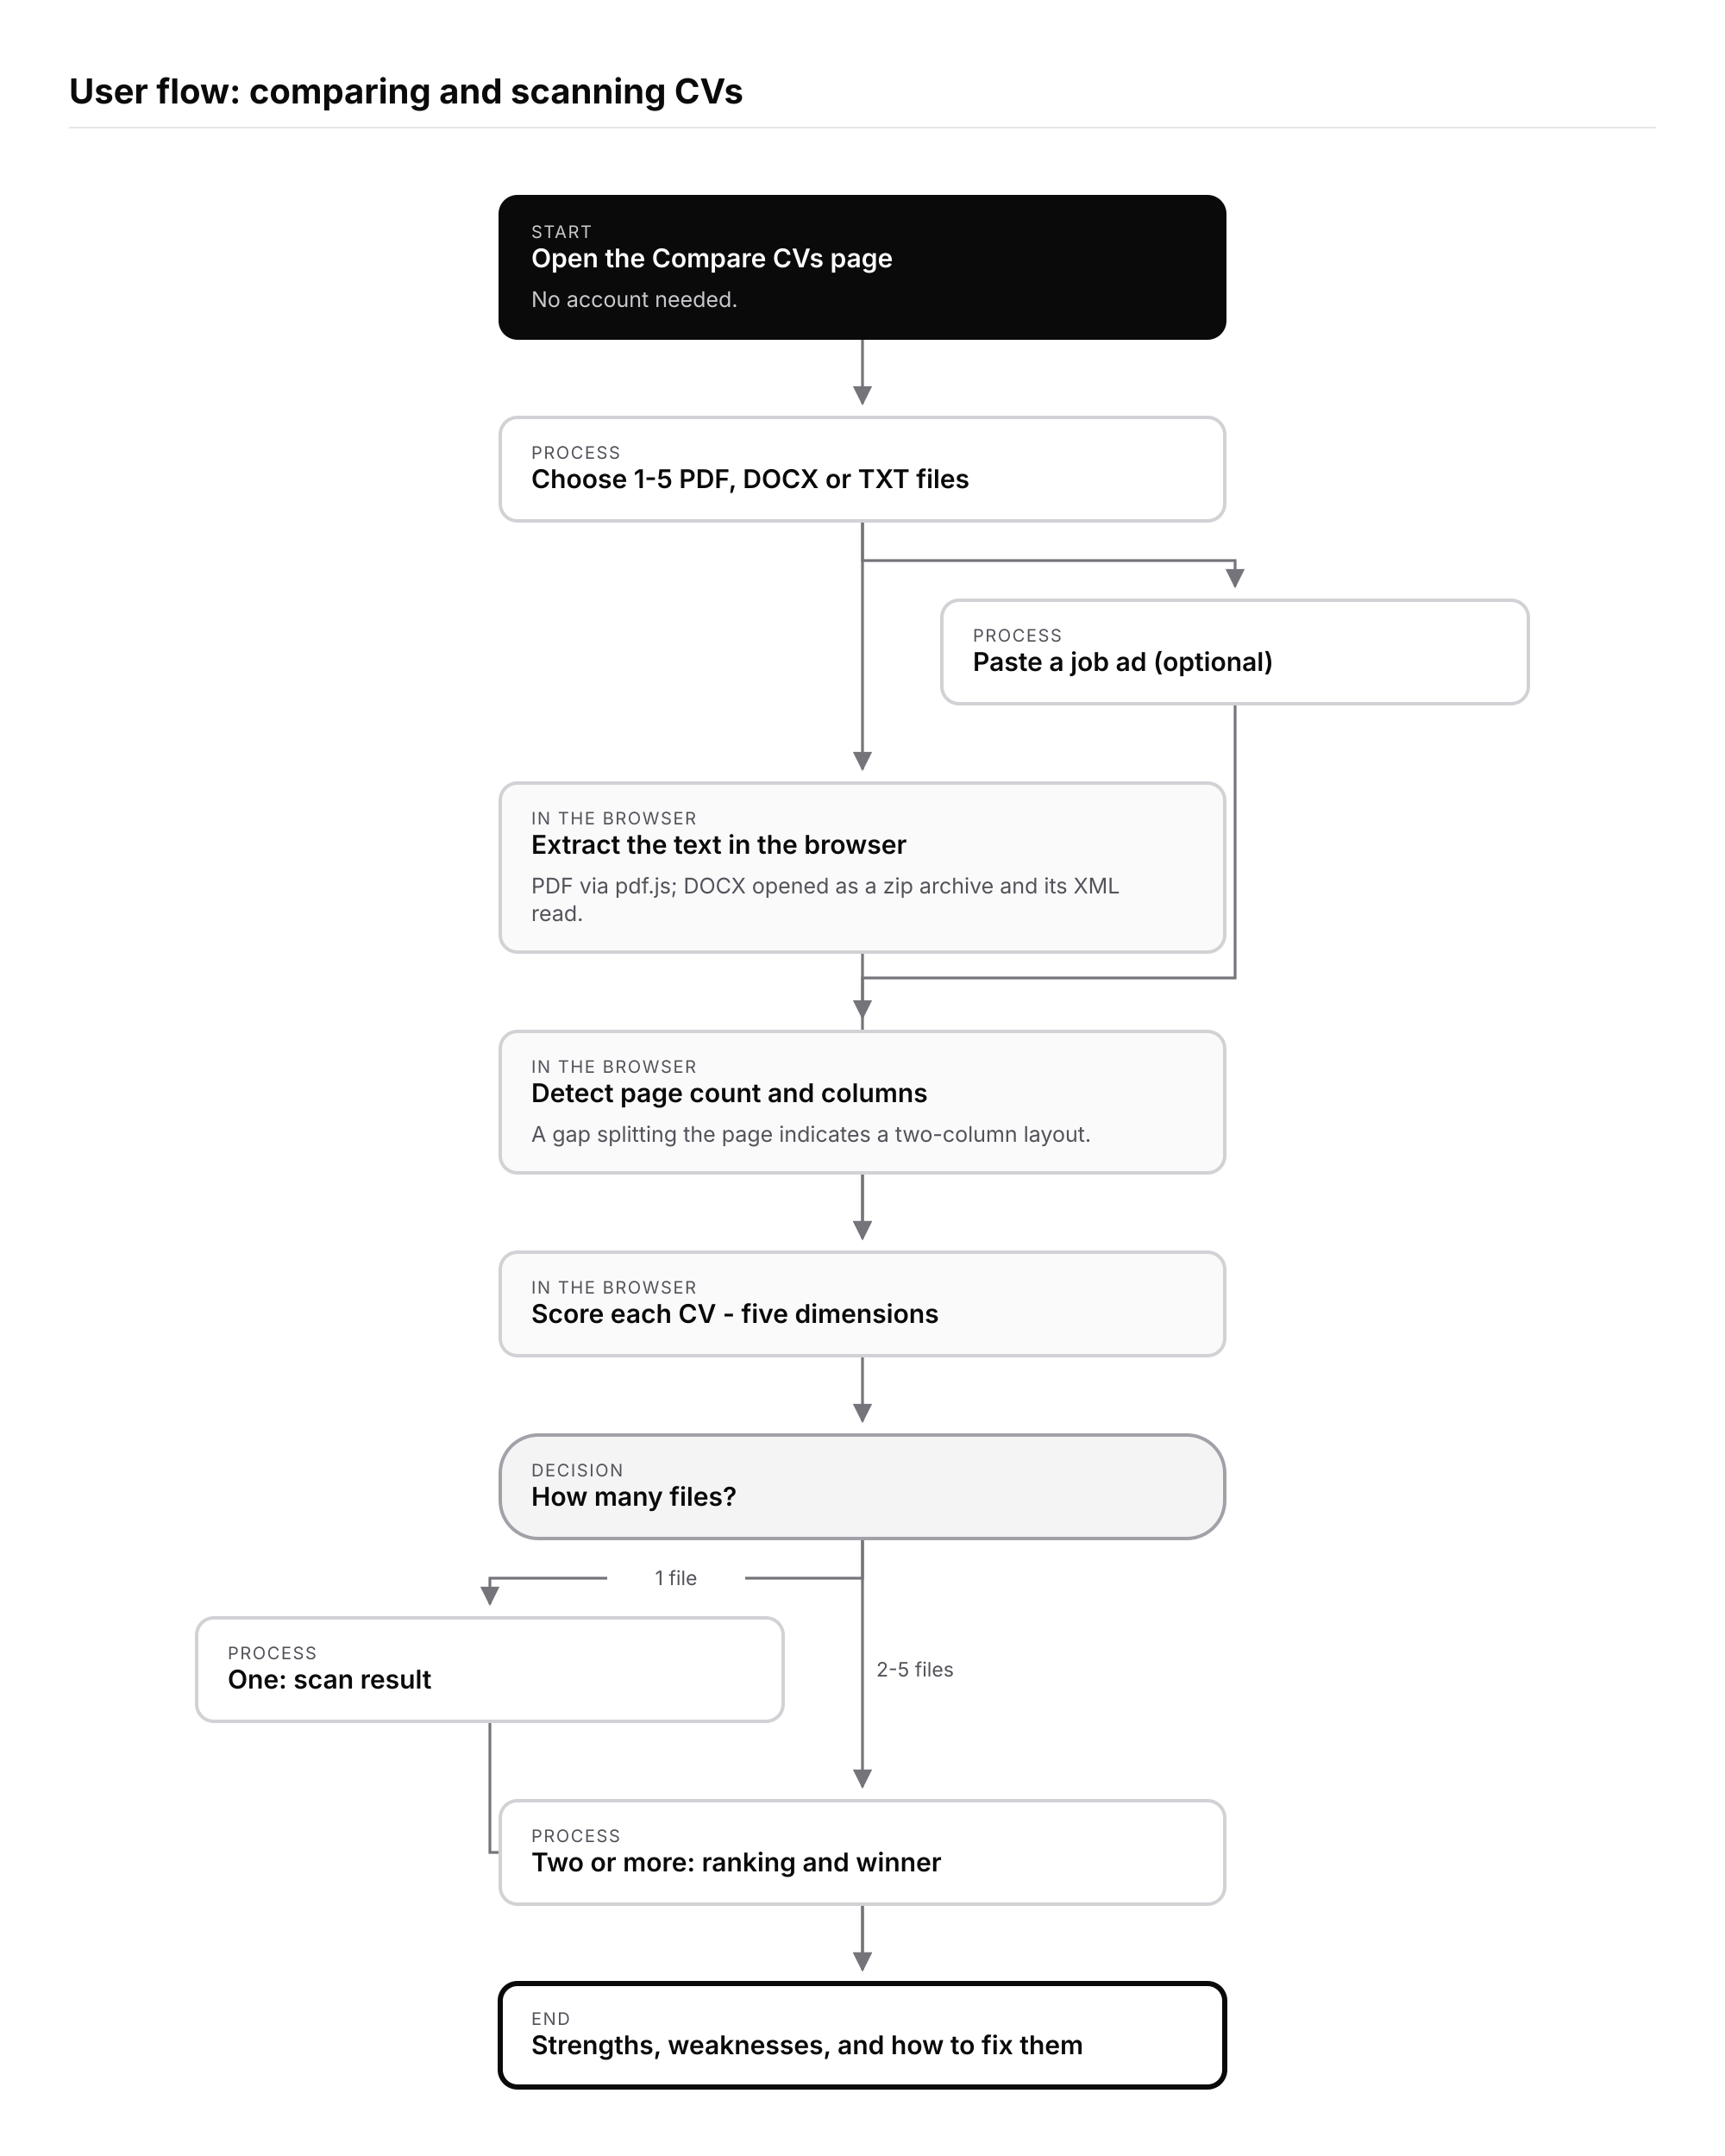
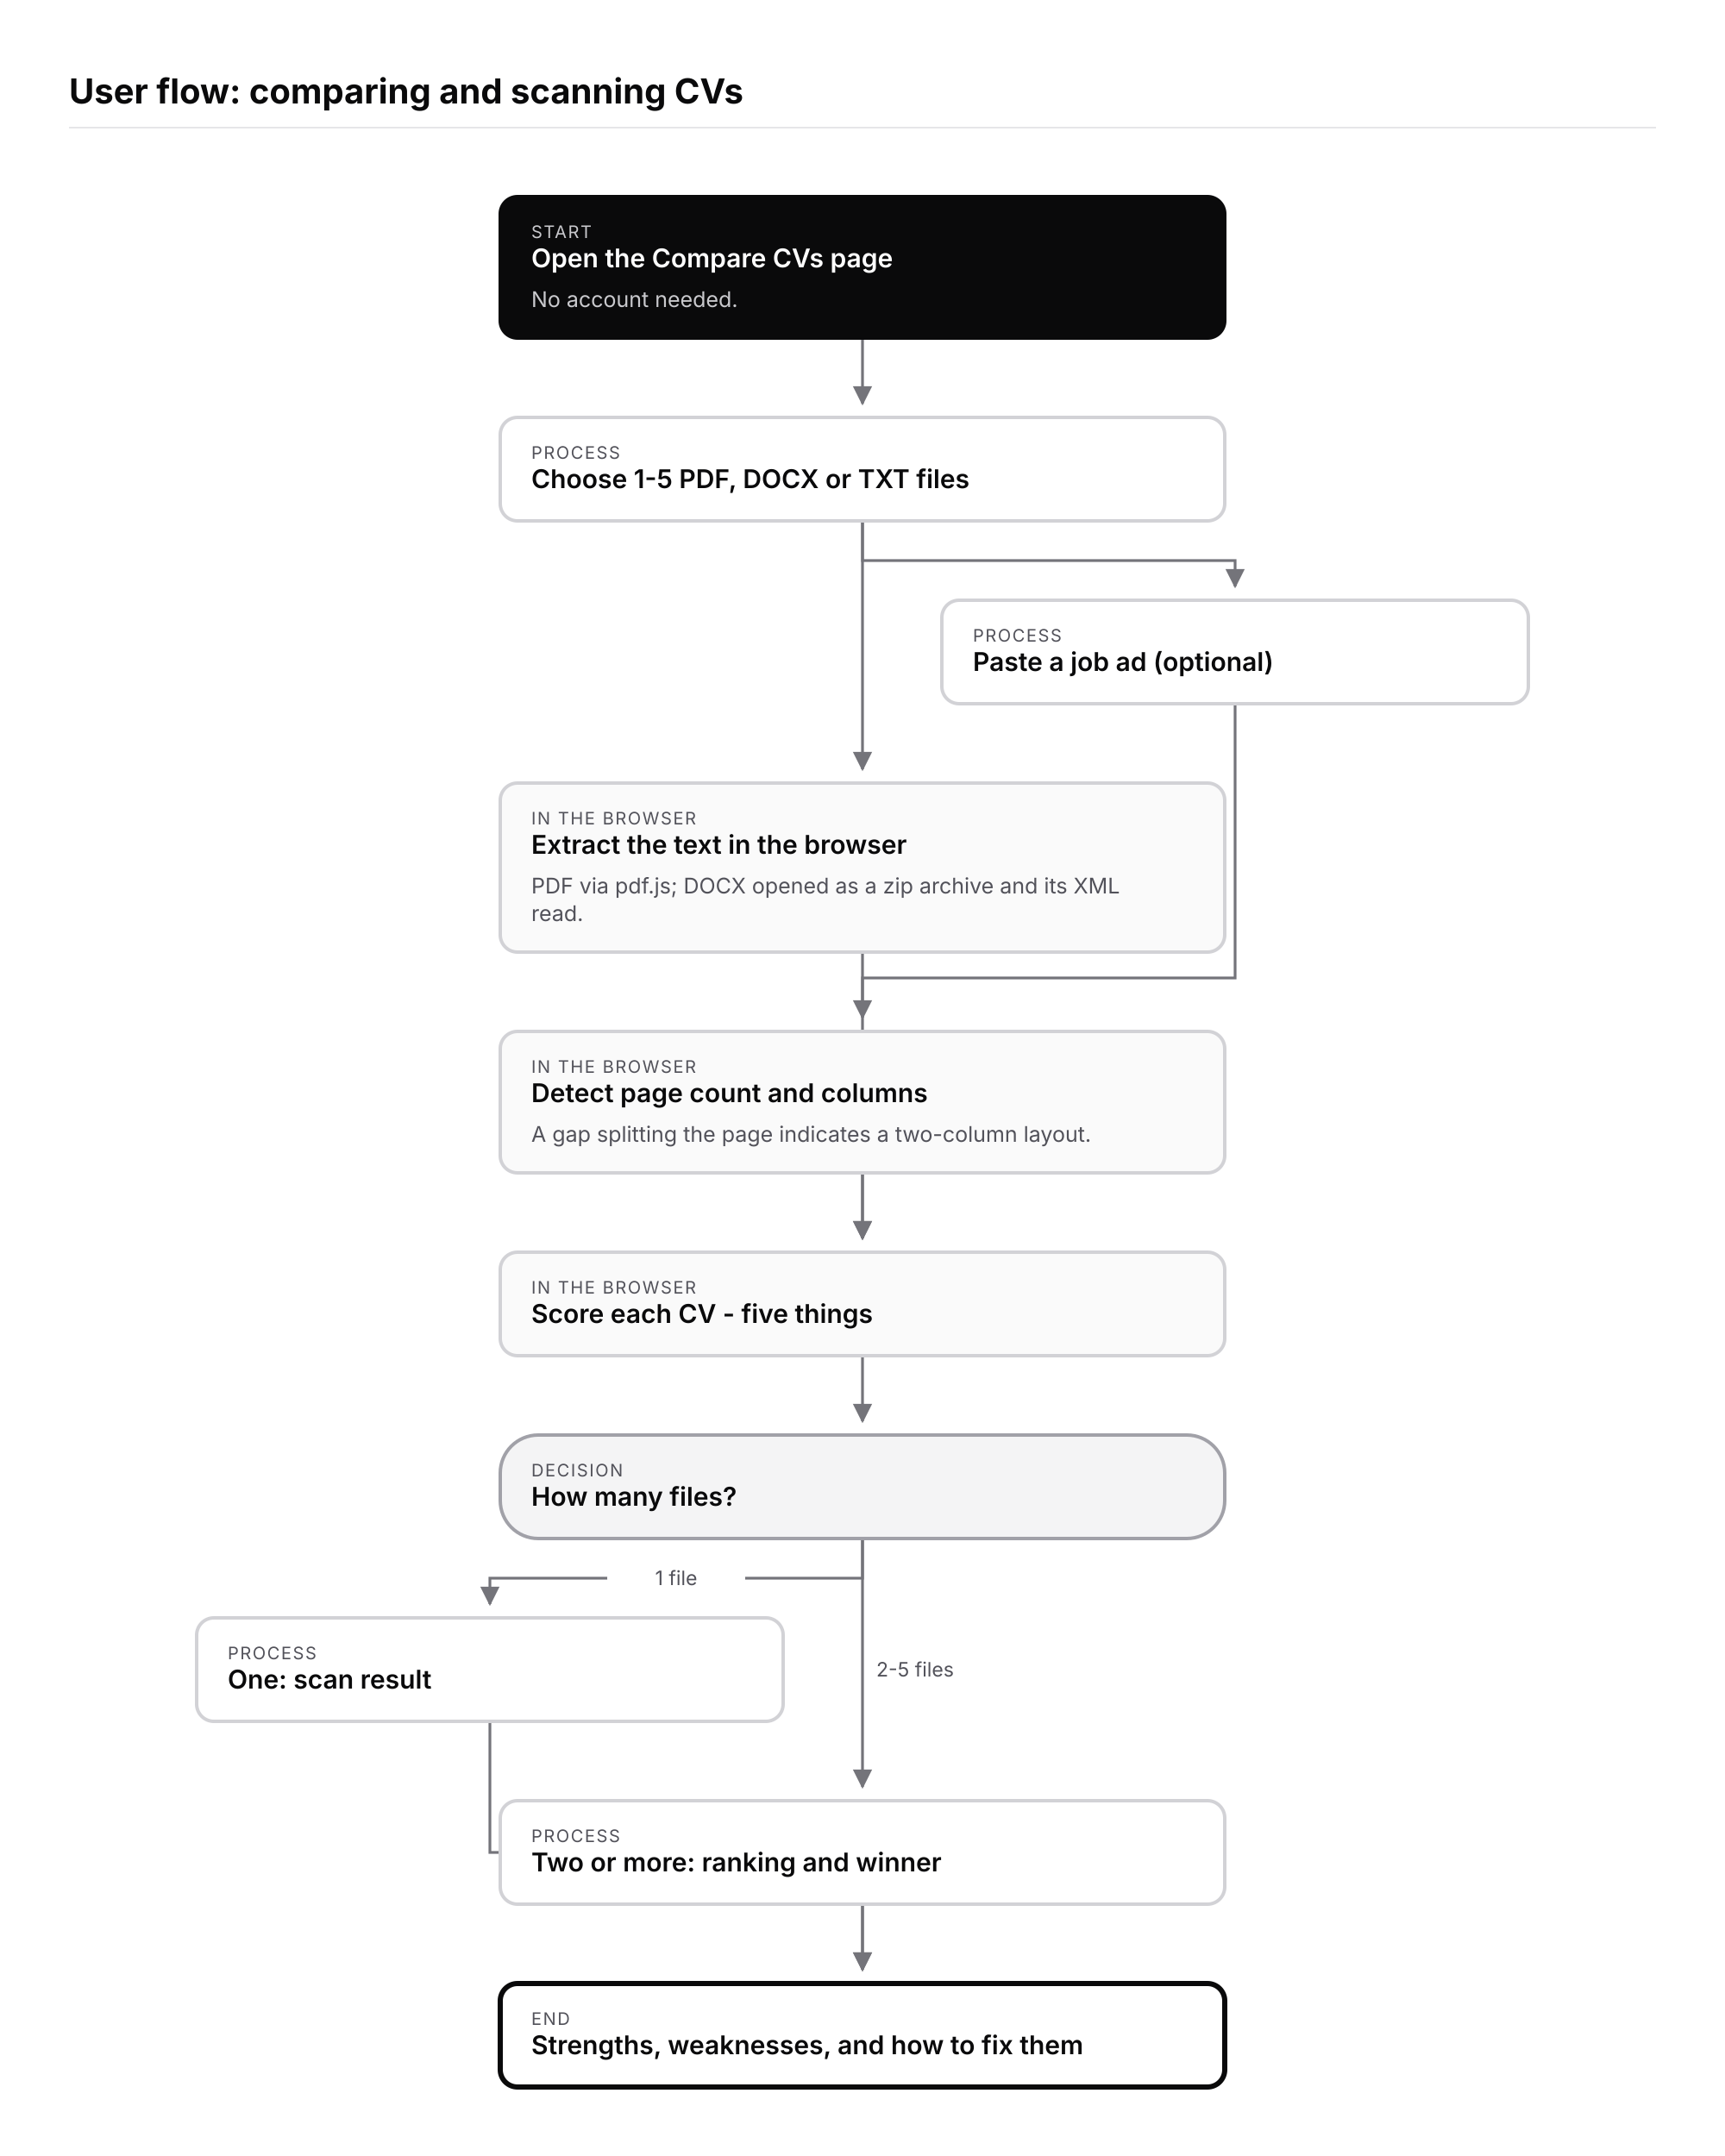
<svg xmlns="http://www.w3.org/2000/svg" width="1000" height="1250" viewBox="0 0 1000 1250" font-family="Inter, Segoe UI, Helvetica, Arial, sans-serif">
  <defs>
    <marker id="panah" viewBox="0 0 10 10" refX="9" refY="5" markerWidth="7" markerHeight="7" orient="auto-start-reverse">
      <path d="M 0 0 L 10 5 L 0 10 z" fill="#74747a" />
    </marker>
  </defs>
  <rect width="1000" height="1250" fill="#ffffff" />
  <text x="40" y="60" font-size="20" font-weight="700" fill="#0a0a0b">User flow: comparing and scanning CVs</text>
  <line x1="40" y1="74" x2="960" y2="74" stroke="#e6e6e8" stroke-width="1" />
  <path d="M 500 196 V 234" fill="none" stroke="#74747a" stroke-width="1.6" marker-end="url(#panah)" />
  <path d="M 500 302 V 325 H 716 V 340" fill="none" stroke="#74747a" stroke-width="1.6" marker-end="url(#panah)" />
  <path d="M 500 302 V 446" fill="none" stroke="#74747a" stroke-width="1.6" marker-end="url(#panah)" />
  <path d="M 500 552 V 590" fill="none" stroke="#74747a" stroke-width="1.6" marker-end="url(#panah)" />
  <path d="M 500 680 V 718" fill="none" stroke="#74747a" stroke-width="1.6" marker-end="url(#panah)" />
  <path d="M 716 408 V 567 H 500 V 718" fill="none" stroke="#74747a" stroke-width="1.6" marker-end="url(#panah)" />
  <path d="M 500 786 V 824" fill="none" stroke="#74747a" stroke-width="1.6" marker-end="url(#panah)" />
  <path d="M 500 892 V 915 H 284 V 930" fill="none" stroke="#74747a" stroke-width="1.6" marker-end="url(#panah)" />
  <rect x="352" y="906" width="80" height="18" rx="9" fill="#ffffff" />
  <text x="392" y="919" text-anchor="middle" font-size="11.5" fill="#52525a">1 file</text>
  <path d="M 500 892 V 1036" fill="none" stroke="#74747a" stroke-width="1.6" marker-end="url(#panah)" />
  <text x="508" y="972" font-size="11.5" fill="#52525a">2-5 files</text>
  <path d="M 284 998 V 1074 H 500 V 1142" fill="none" stroke="#74747a" stroke-width="1.6" marker-end="url(#panah)" />
  <path d="M 500 1104 V 1142" fill="none" stroke="#74747a" stroke-width="1.6" marker-end="url(#panah)" />
  <rect x="290" y="114" width="420" height="82" rx="10" fill="#0a0a0b" stroke="#0a0a0b" stroke-width="2" />
  <text x="308" y="138" font-size="10" letter-spacing="0.08em" fill="#c9c9cd">START</text>
  <text x="308" y="155" font-size="15" font-weight="600" fill="#ffffff">Open the Compare CVs page</text>
  <text x="308" y="178" font-size="12.5" fill="#c9c9cd">No account needed.</text>
  <rect x="290" y="242" width="420" height="60" rx="10" fill="#ffffff" stroke="#d2d2d6" stroke-width="2" />
  <text x="308" y="266" font-size="10" letter-spacing="0.08em" fill="#52525a">PROCESS</text>
  <text x="308" y="283" font-size="15" font-weight="600" fill="#0a0a0b">Choose 1-5 PDF, DOCX or TXT files</text>
  <rect x="546" y="348" width="340" height="60" rx="10" fill="#ffffff" stroke="#d2d2d6" stroke-width="2" />
  <text x="564" y="372" font-size="10" letter-spacing="0.08em" fill="#52525a">PROCESS</text>
  <text x="564" y="389" font-size="15" font-weight="600" fill="#0a0a0b">Paste a job ad (optional)</text>
  <rect x="290" y="454" width="420" height="98" rx="10" fill="#fafafa" stroke="#d2d2d6" stroke-width="2" />
  <text x="308" y="478" font-size="10" letter-spacing="0.08em" fill="#52525a">IN THE BROWSER</text>
  <text x="308" y="495" font-size="15" font-weight="600" fill="#0a0a0b">Extract the text in the browser</text>
  <text x="308" y="518" font-size="12.5" fill="#52525a">PDF via pdf.js; DOCX opened as a zip archive and its XML</text>
  <text x="308" y="534" font-size="12.5" fill="#52525a">read.</text>
  <rect x="290" y="598" width="420" height="82" rx="10" fill="#fafafa" stroke="#d2d2d6" stroke-width="2" />
  <text x="308" y="622" font-size="10" letter-spacing="0.08em" fill="#52525a">IN THE BROWSER</text>
  <text x="308" y="639" font-size="15" font-weight="600" fill="#0a0a0b">Detect page count and columns</text>
  <text x="308" y="662" font-size="12.5" fill="#52525a">A gap splitting the page indicates a two-column layout.</text>
  <rect x="290" y="726" width="420" height="60" rx="10" fill="#fafafa" stroke="#d2d2d6" stroke-width="2" />
  <text x="308" y="750" font-size="10" letter-spacing="0.08em" fill="#52525a">IN THE BROWSER</text>
-   <text x="308" y="767" font-size="15" font-weight="600" fill="#0a0a0b">Score each CV - five dimensions</text>
+   <text x="308" y="767" font-size="15" font-weight="600" fill="#0a0a0b">Score each CV - five things</text>
  <rect x="290" y="832" width="420" height="60" rx="22" fill="#f4f4f5" stroke="#a1a1a8" stroke-width="2" />
  <text x="308" y="856" font-size="10" letter-spacing="0.08em" fill="#52525a">DECISION</text>
  <text x="308" y="873" font-size="15" font-weight="600" fill="#0a0a0b">How many files?</text>
  <rect x="114" y="938" width="340" height="60" rx="10" fill="#ffffff" stroke="#d2d2d6" stroke-width="2" />
  <text x="132" y="962" font-size="10" letter-spacing="0.08em" fill="#52525a">PROCESS</text>
  <text x="132" y="979" font-size="15" font-weight="600" fill="#0a0a0b">One: scan result</text>
  <rect x="290" y="1044" width="420" height="60" rx="10" fill="#ffffff" stroke="#d2d2d6" stroke-width="2" />
  <text x="308" y="1068" font-size="10" letter-spacing="0.08em" fill="#52525a">PROCESS</text>
  <text x="308" y="1085" font-size="15" font-weight="600" fill="#0a0a0b">Two or more: ranking and winner</text>
  <rect x="290" y="1150" width="420" height="60" rx="10" fill="#ffffff" stroke="#0a0a0b" stroke-width="3" />
  <text x="308" y="1174" font-size="10" letter-spacing="0.08em" fill="#52525a">END</text>
  <text x="308" y="1191" font-size="15" font-weight="600" fill="#0a0a0b">Strengths, weaknesses, and how to fix them</text>
</svg>
